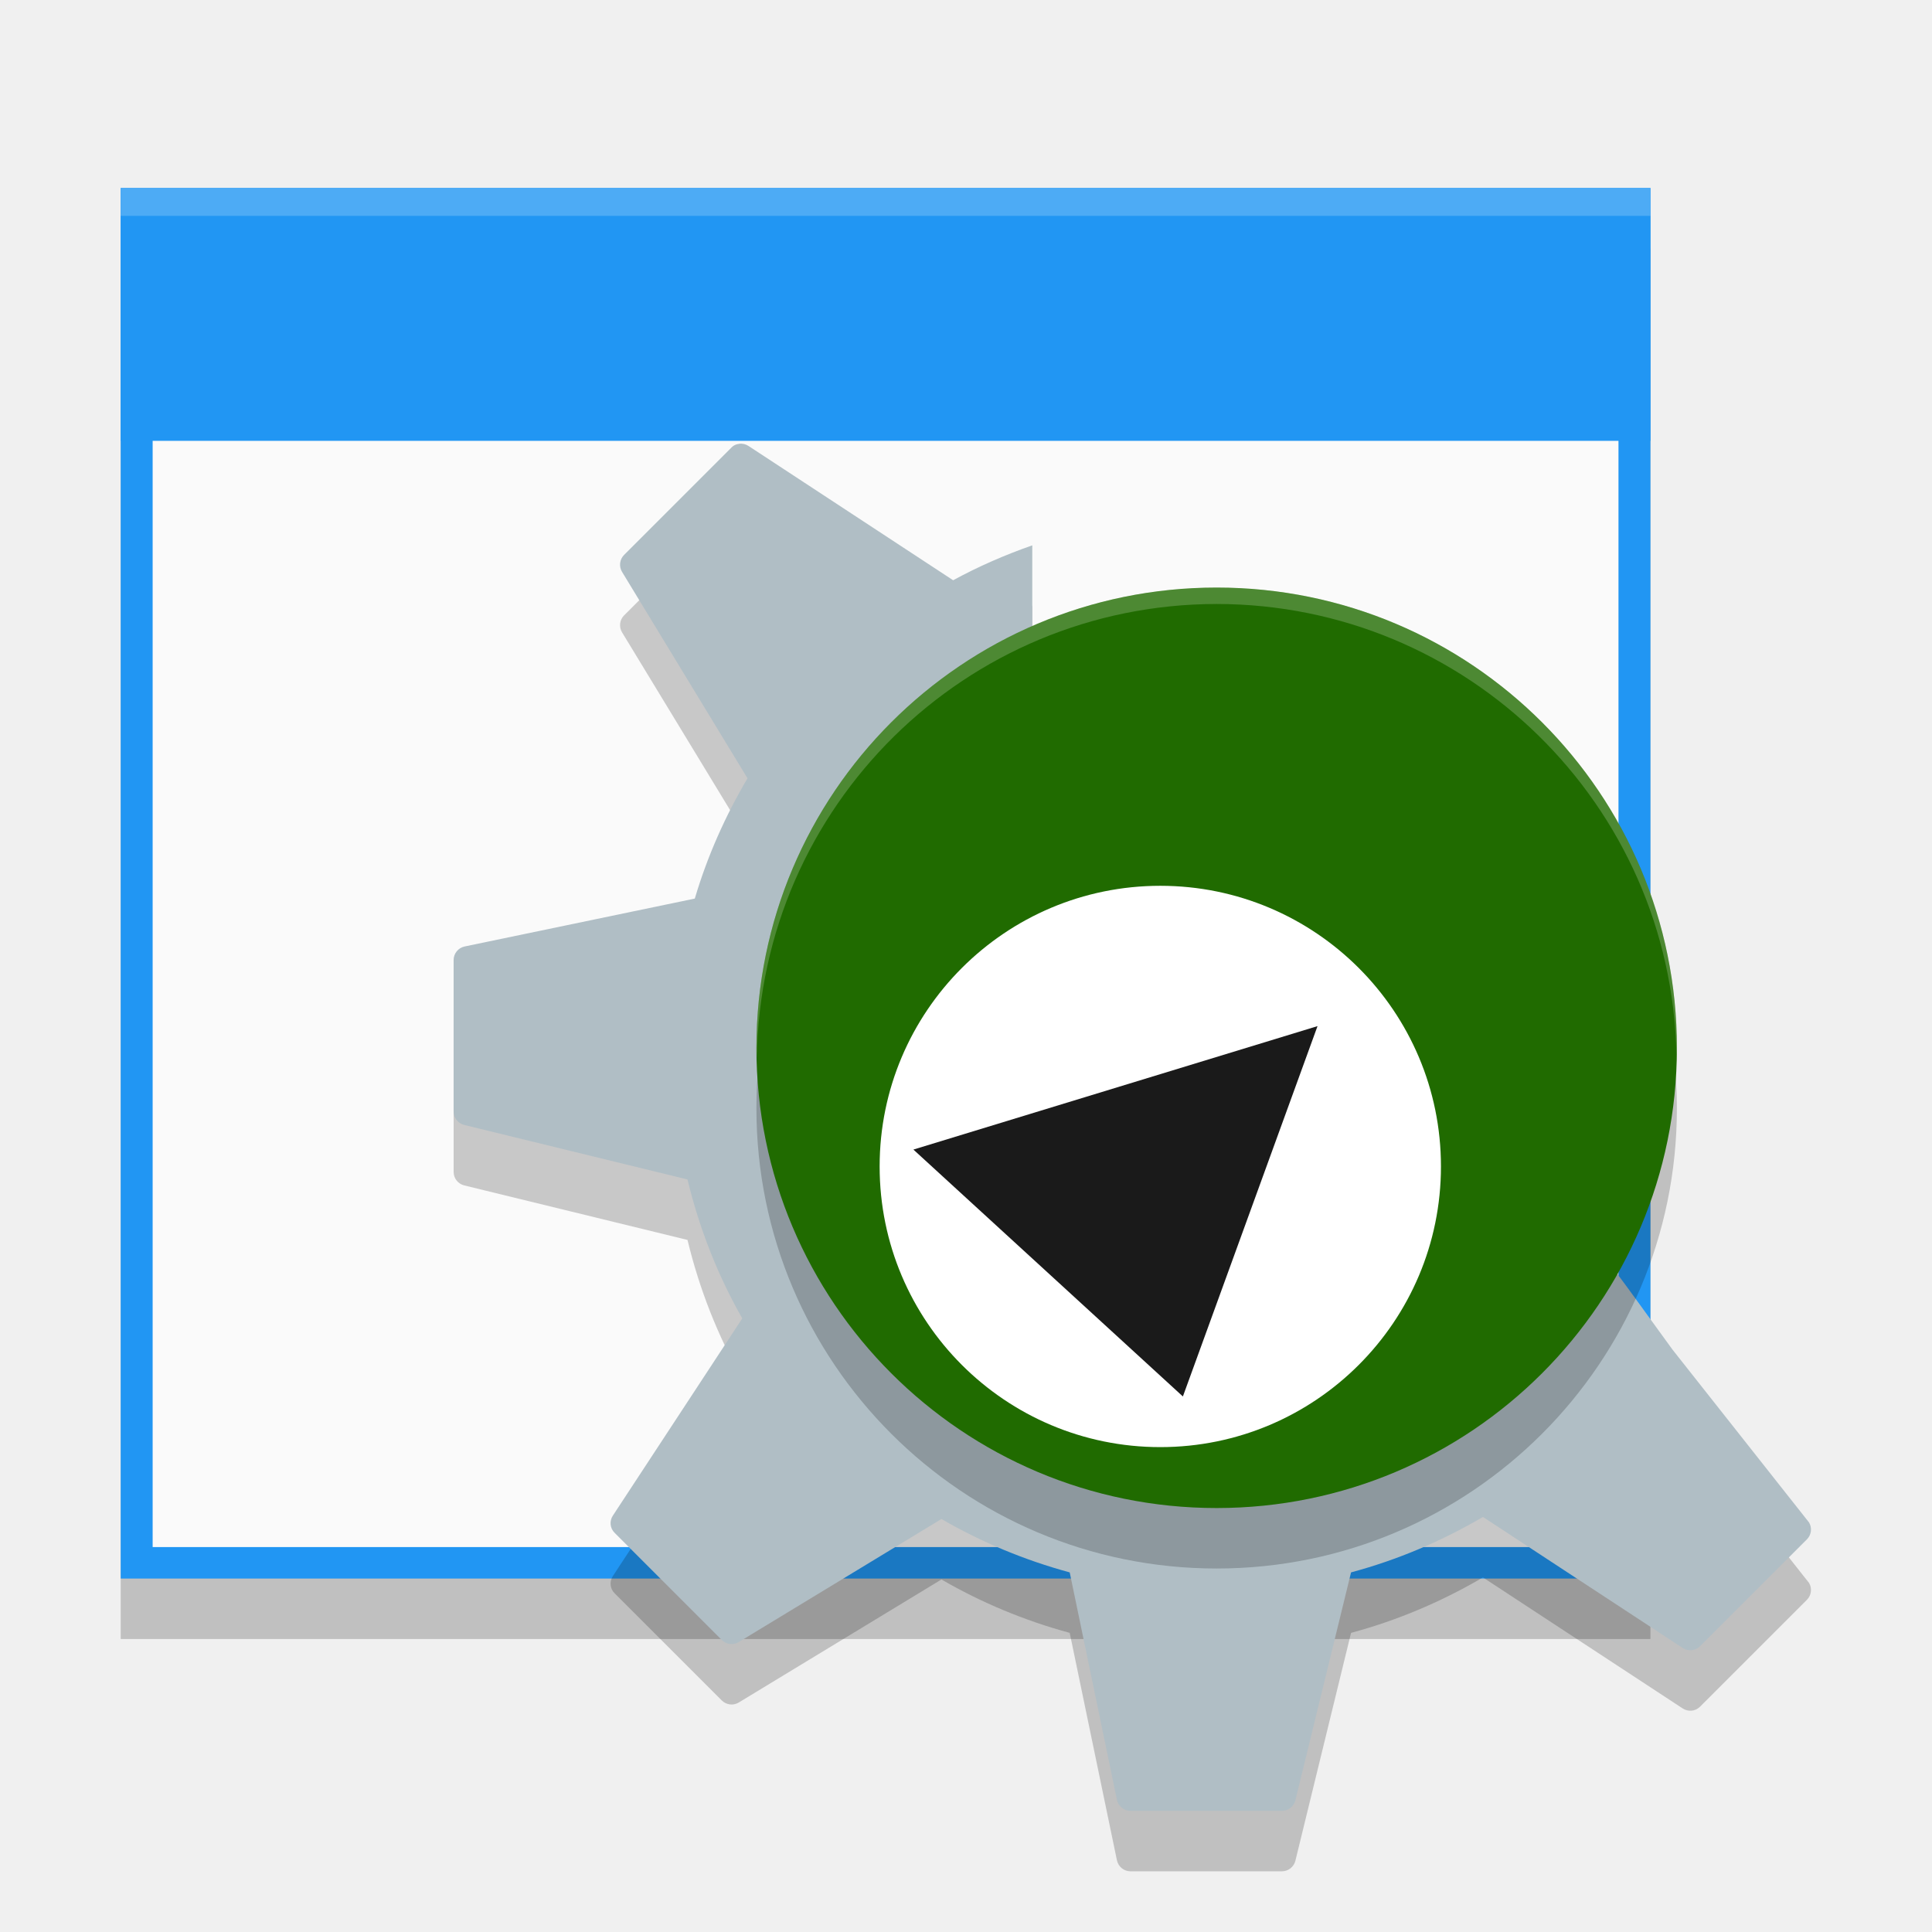
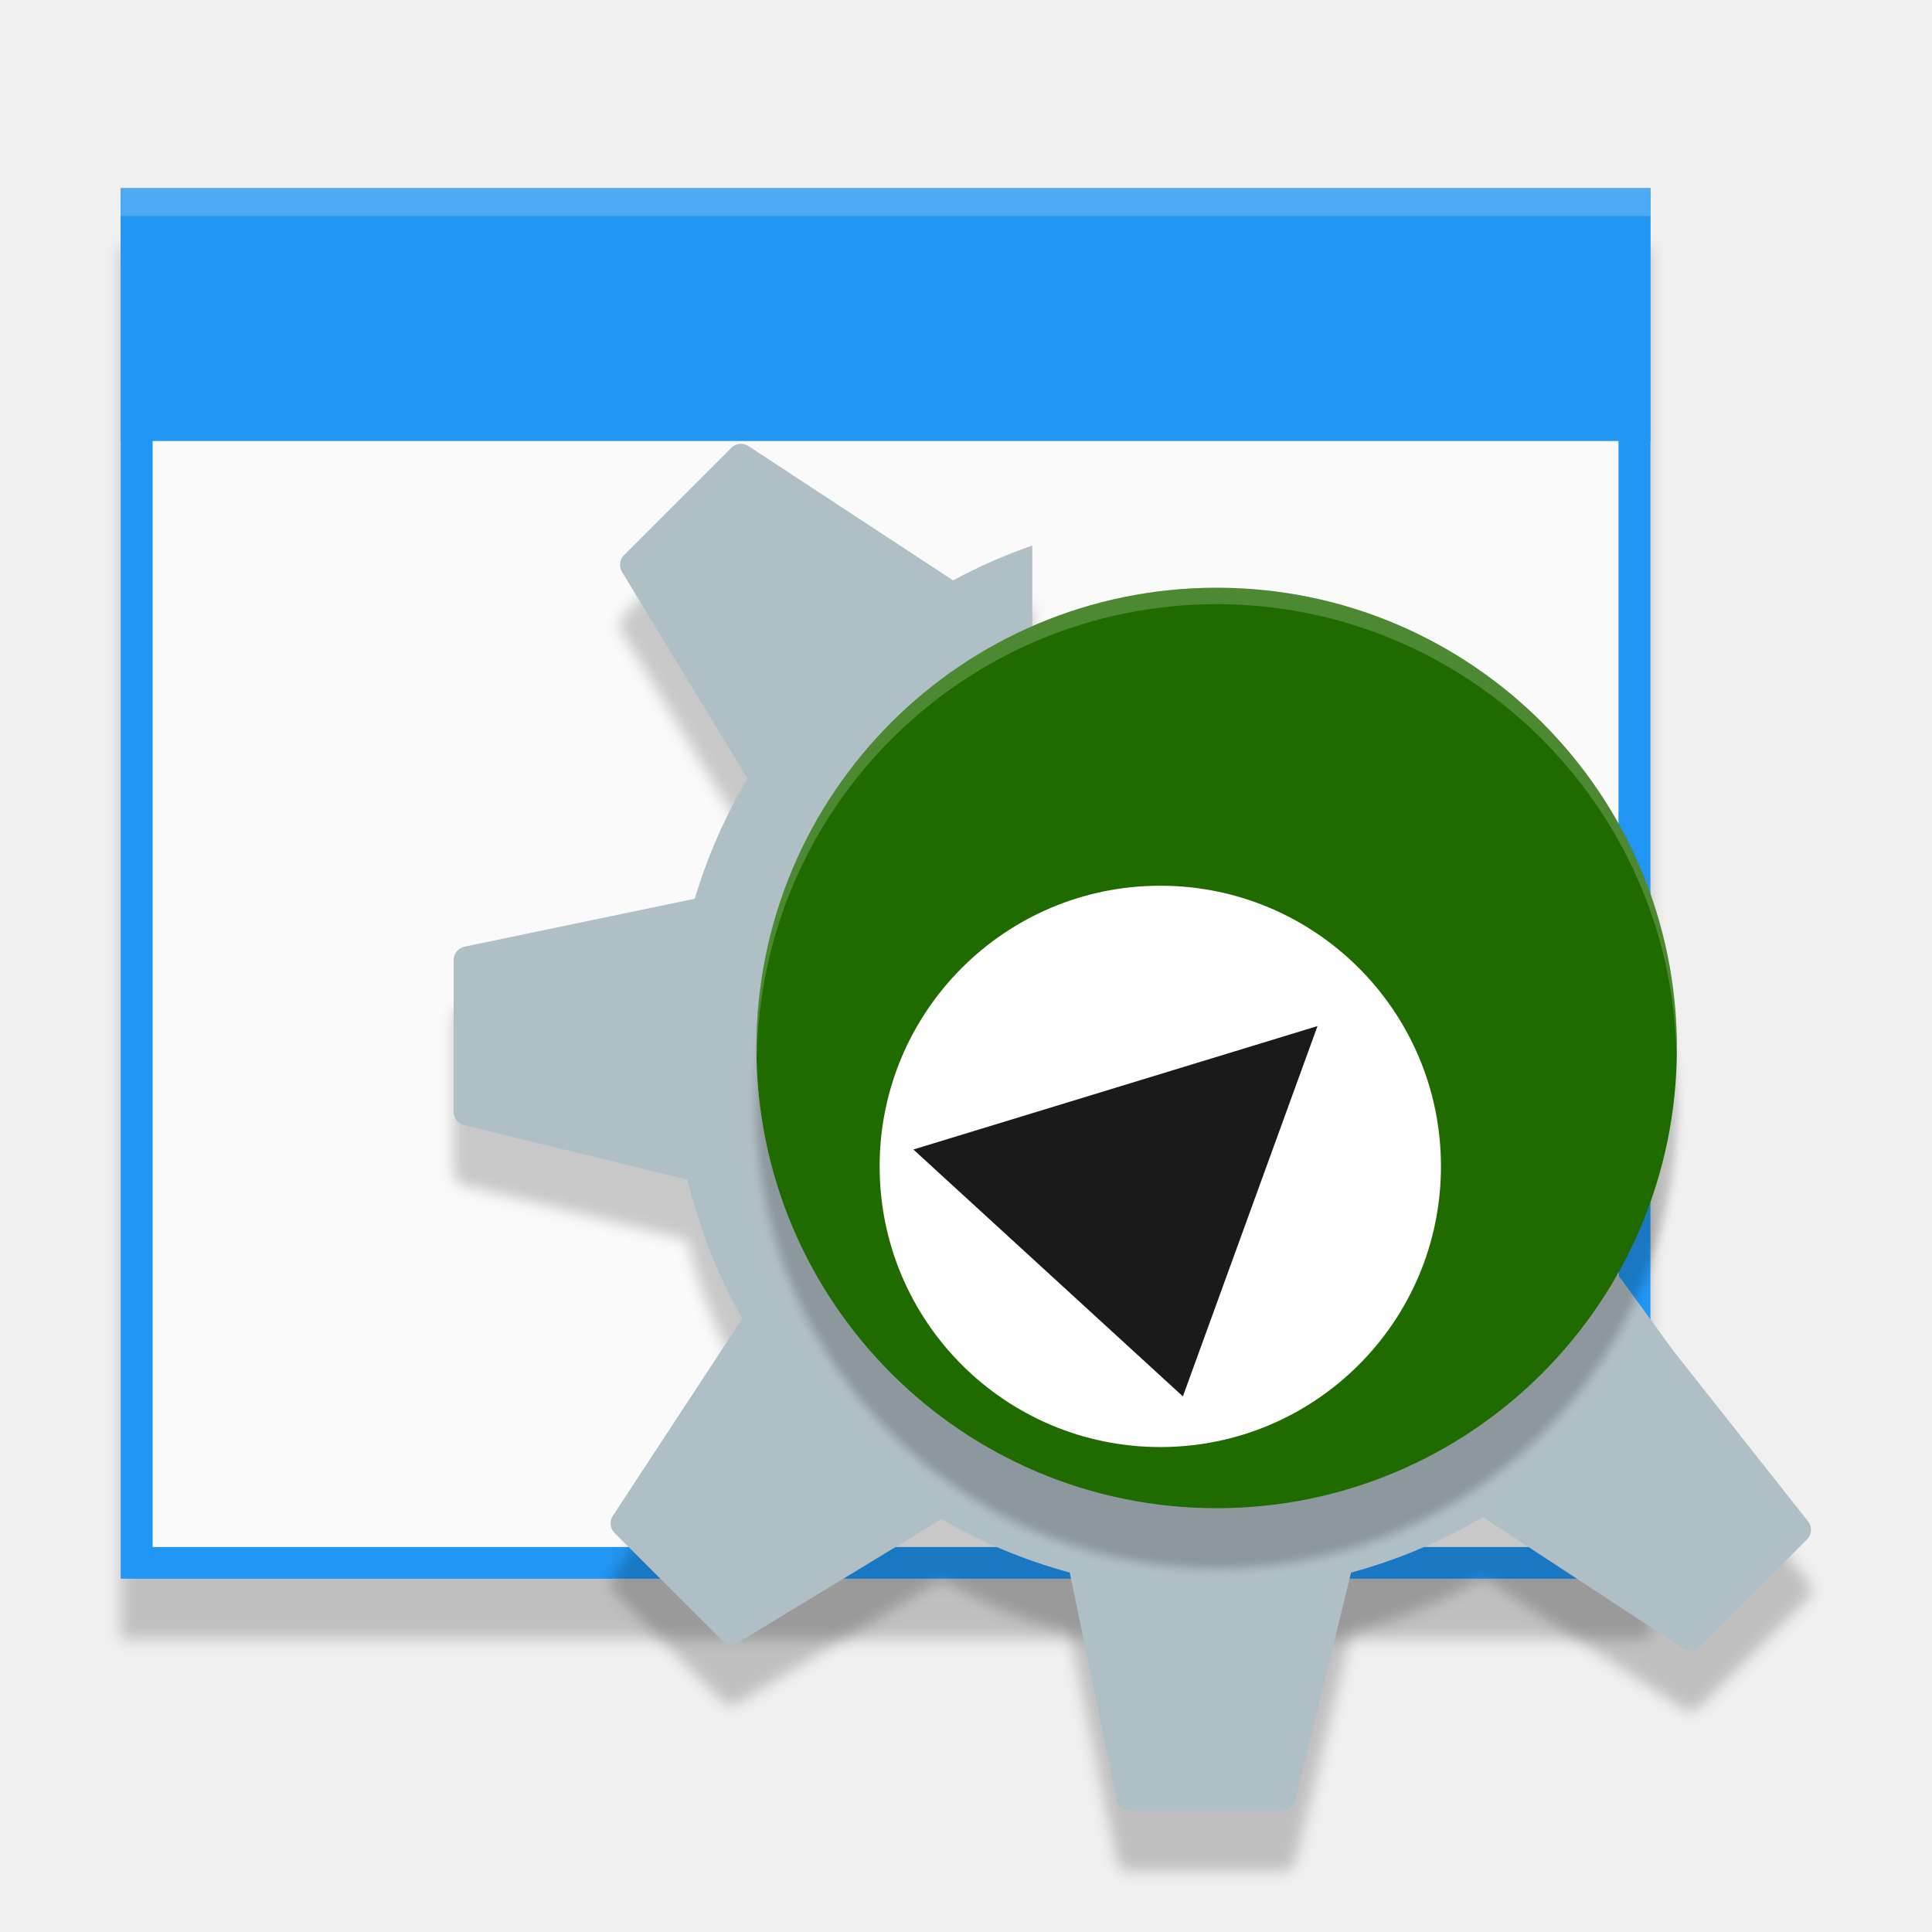
<svg xmlns="http://www.w3.org/2000/svg" width="32" height="32" version="1.1" viewBox="0 0 8.467 8.467">
  <defs>
    <style id="current-color-scheme" type="text/css">.ColorScheme-Text { color:#5c616c; } .ColorScheme-Highlight { color:#5294e2; } .ColorScheme-ButtonBackground { color:#d3dae3; }</style>
    <style type="text/css">.ColorScheme-Text { color:#5c616c; } .ColorScheme-Highlight { color:#5294e2; } .ColorScheme-ButtonBackground { color:#d3dae3; }</style>
+     <filter id="filter872" x="-.011" y="-.013" width="1.023" height="1.025" color-interpolation-filters="sRGB">
+       <feGaussianBlur stdDeviation="0.032" />
+     </filter>
+     <filter id="filter880" x="-.012" y="-.012" width="1.024" height="1.024" color-interpolation-filters="sRGB">
+       <feGaussianBlur stdDeviation="0.03" />
+     </filter>
+     <filter id="filter892" x="-.012" y="-.012" width="1.024" height="1.024" color-interpolation-filters="sRGB">
+       <feGaussianBlur stdDeviation="0.02" />
+     </filter>
  </defs>
-   <rect x=".529" y="1.089" width="6.704" height="6.094" opacity=".2" />
-   <rect x=".529" y=".824" width="6.704" height="6.094" fill="#2196f3" />
-   <rect x=".669" y=".963" width="6.424" height="5.817" fill="#fafafa" />
-   <path d="m3.241 2.21c-0.014 9.2e-4 -0.027 7e-3 -0.037 0.018l-0.469 0.469c-0.02 0.02-0.023 0.051-0.009 0.074l0.55 0.905c-0.097 0.164-0.176 0.341-0.231 0.527l-1.009 0.21c-0.028 6e-3 -0.048 0.031-0.048 0.059v0.664c0 0.028 0.019 0.052 0.046 0.059l0.979 0.239c0.052 0.216 0.133 0.421 0.24 0.609l-0.567 0.864c-0.016 0.024-0.013 0.056 0.008 0.076l0.469 0.469c0.02 0.02 0.051 0.024 0.075 9e-3l0.888-0.539c0.174 0.101 0.363 0.18 0.562 0.234l0.207 0.997c0.006 0.028 0.031 0.048 0.059 0.048h0.664c0.028 0 0.052-0.019 0.059-0.046l0.244-0.999c0.205-0.055 0.399-0.138 0.578-0.243l0.875 0.574c0.024 0.016 0.056 0.013 0.076-7e-3l0.469-0.469c0.02-0.02 0.023-0.051 0.009-0.074l-0.598-0.757c-0.268-0.368-0.235-0.33-0.333-0.435-0.315 0.616-0.955 1.038-1.694 1.038-1.05 0-1.902-0.852-1.902-1.902 0-0.773 0.461-1.437 1.123-1.735v-0.491c-0.12 0.042-0.237 0.093-0.347 0.153-8.11e-5 -8e-5 -1.672e-4 -2.4e-4 -4.837e-4 -4.6e-4l-0.896-0.588c-0.012-8e-3 -0.026-0.011-0.04-0.01z" opacity=".2" stroke-width=".074" />
-   <rect x=".529" y=".824" width="6.704" height="1.108" fill="#2196f3" />
-   <rect x=".529" y=".824" width="6.704" height=".122" fill="#fff" opacity=".2" />
-   <path d="m3.241 1.945c-0.014 9.2e-4 -0.027 7e-3 -0.037 0.018l-0.469 0.469c-0.02 0.02-0.023 0.051-0.009 0.074l0.55 0.905c-0.097 0.164-0.176 0.341-0.231 0.527l-1.009 0.21c-0.028 6e-3 -0.048 0.031-0.048 0.059v0.664c0 0.028 0.019 0.052 0.046 0.059l0.979 0.239c0.052 0.216 0.133 0.421 0.24 0.609l-0.567 0.864c-0.016 0.024-0.013 0.056 0.008 0.076l0.469 0.469c0.02 0.02 0.051 0.024 0.075 9e-3l0.888-0.539c0.174 0.101 0.363 0.18 0.562 0.234l0.207 0.997c0.006 0.028 0.031 0.048 0.059 0.048h0.664c0.028 0 0.052-0.019 0.059-0.046l0.244-0.999c0.205-0.055 0.399-0.138 0.578-0.243l0.875 0.574c0.024 0.016 0.056 0.013 0.076-7e-3l0.469-0.469c0.02-0.02 0.023-0.051 0.009-0.074l-0.598-0.757c-0.268-0.368-0.235-0.33-0.333-0.435-0.315 0.616-0.955 1.038-1.694 1.038-1.05 0-1.902-0.852-1.902-1.902 0-0.773 0.461-1.437 1.123-1.735v-0.491c-0.12 0.042-0.237 0.093-0.347 0.153-8.11e-5 -8e-5 -1.672e-4 -2.4e-4 -4.837e-4 -4.6e-4l-0.896-0.588c-0.012-8e-3 -0.026-0.011-0.04-0.01z" fill="#b0bec5" stroke-width=".074" />
-   <ellipse cx="5.332" cy="4.857" rx="2.017" ry="2.017" opacity=".2" stroke-width=".098" />
-   <ellipse cx="5.332" cy="4.592" rx="2.017" ry="2.017" fill="#206b00" stroke-width=".098" />
-   <path d="m5.332 2.575a2.017 2.017 0 0 0-2.017 2.017 2.017 2.017 0 0 0 0.002 0.042 2.017 2.017 0 0 1 2.015-1.987 2.017 2.017 0 0 1 2.015 1.975 2.017 2.017 0 0 0 0.002-0.03 2.017 2.017 0 0 0-2.017-2.017z" fill="#fff" opacity=".2" stroke-width=".072" />
-   <ellipse cx="5.085" cy="5.112" rx="1.23" ry="1.23" fill="#fff" stroke-width=".098" />
-   <path d="m4.003 5.038 1.181 1.082 0.59-1.623z" fill="#1a1a1a" stroke-width=".098" />
+   <g transform="translate(0,-288.5333)">
+     <g>
+       <rect x=".529" y="289.622" width="6.704" height="6.094" filter="url(#filter872)" opacity=".2" />
+       <rect x=".529" y="289.358" width="6.704" height="6.094" fill="#2196f3" />
+       <rect x=".669" y="289.496" width="6.424" height="5.817" fill="#fafafa" />
+       <path d="m3.241 290.743c-0.014 9.2e-4 -0.027 7e-3 -0.037 0.018l-0.469 0.469c-0.02 0.02-0.023 0.051-0.009 0.074l0.55 0.905c-0.097 0.164-0.176 0.341-0.231 0.527l-1.009 0.21c-0.028 6e-3 -0.048 0.031-0.048 0.059v0.664c0 0.028 0.019 0.052 0.046 0.059l0.979 0.239c0.052 0.216 0.133 0.421 0.24 0.609l-0.567 0.864c-0.016 0.024-0.013 0.056 0.008 0.076l0.469 0.469c0.02 0.02 0.051 0.024 0.075 9e-3l0.888-0.539c0.174 0.101 0.363 0.18 0.562 0.234l0.207 0.997c0.006 0.028 0.031 0.048 0.059 0.048h0.664c0.028 0 0.052-0.019 0.059-0.046l0.244-0.999c0.205-0.055 0.399-0.138 0.578-0.243l0.875 0.574c0.024 0.016 0.056 0.013 0.076-7e-3l0.469-0.469c0.02-0.02 0.023-0.051 0.009-0.074l-0.598-0.757c-0.268-0.368-0.235-0.33-0.333-0.435-0.315 0.616-0.955 1.038-1.694 1.038-1.05 0-1.902-0.852-1.902-1.902 0-0.773 0.461-1.437 1.123-1.735v-0.491c-0.12 0.042-0.237 0.093-0.347 0.153-8.11e-5 -8e-5 -1.672e-4 -2.4e-4 -4.837e-4 -4.6e-4l-0.896-0.588c-0.012-8e-3 -0.026-0.011-0.04-0.01z" filter="url(#filter880)" opacity=".2" stroke-width=".074" />
+       <rect x=".529" y="289.358" width="6.704" height="1.108" fill="#2196f3" />
+       <rect x=".529" y="289.358" width="6.704" height=".122" fill="#fff" opacity=".2" />
+       <path d="m3.241 290.479c-0.014 9.2e-4 -0.027 7e-3 -0.037 0.018l-0.469 0.469c-0.02 0.02-0.023 0.051-0.009 0.074l0.55 0.905c-0.097 0.164-0.176 0.341-0.231 0.527l-1.009 0.21c-0.028 6e-3 -0.048 0.031-0.048 0.059v0.664c0 0.028 0.019 0.052 0.046 0.059l0.979 0.239c0.052 0.216 0.133 0.421 0.24 0.609l-0.567 0.864c-0.016 0.024-0.013 0.056 0.008 0.076l0.469 0.469c0.02 0.02 0.051 0.024 0.075 9e-3l0.888-0.539c0.174 0.101 0.363 0.18 0.562 0.234l0.207 0.997c0.006 0.028 0.031 0.048 0.059 0.048h0.664c0.028 0 0.052-0.019 0.059-0.046l0.244-0.999c0.205-0.055 0.399-0.138 0.578-0.243l0.875 0.574c0.024 0.016 0.056 0.013 0.076-7e-3l0.469-0.469c0.02-0.02 0.023-0.051 0.009-0.074l-0.598-0.757c-0.268-0.368-0.235-0.33-0.333-0.435-0.315 0.616-0.955 1.038-1.694 1.038-1.05 0-1.902-0.852-1.902-1.902 0-0.773 0.461-1.437 1.123-1.735v-0.491c-0.12 0.042-0.237 0.093-0.347 0.153-8.11e-5 -8e-5 -1.672e-4 -2.4e-4 -4.837e-4 -4.6e-4l-0.896-0.588c-0.012-8e-3 -0.026-0.011-0.04-0.01z" fill="#b0bec5" stroke-width=".074" />
+       <ellipse cx="5.332" cy="293.39" rx="2.017" ry="2.017" filter="url(#filter892)" opacity=".2" stroke-width=".098" />
+       <ellipse cx="5.332" cy="293.126" rx="2.017" ry="2.017" fill="#206b00" stroke-width=".098" />
+     </g>
+     <path d="m5.332 291.109a2.017 2.017 0 0 0-2.017 2.017 2.017 2.017 0 0 0 0.002 0.042 2.017 2.017 0 0 1 2.015-1.987 2.017 2.017 0 0 1 2.015 1.975 2.017 2.017 0 0 0 0.002-0.03 2.017 2.017 0 0 0-2.017-2.017z" fill="#fff" opacity=".2" stroke-width=".072" />
+     <ellipse cx="5.085" cy="293.645" rx="1.23" ry="1.23" fill="#fff" stroke-width=".098" />
+     <path d="m4.003 293.571 1.181 1.082 0.59-1.623z" fill="#1a1a1a" stroke-width=".098" />
+   </g>
</svg>
